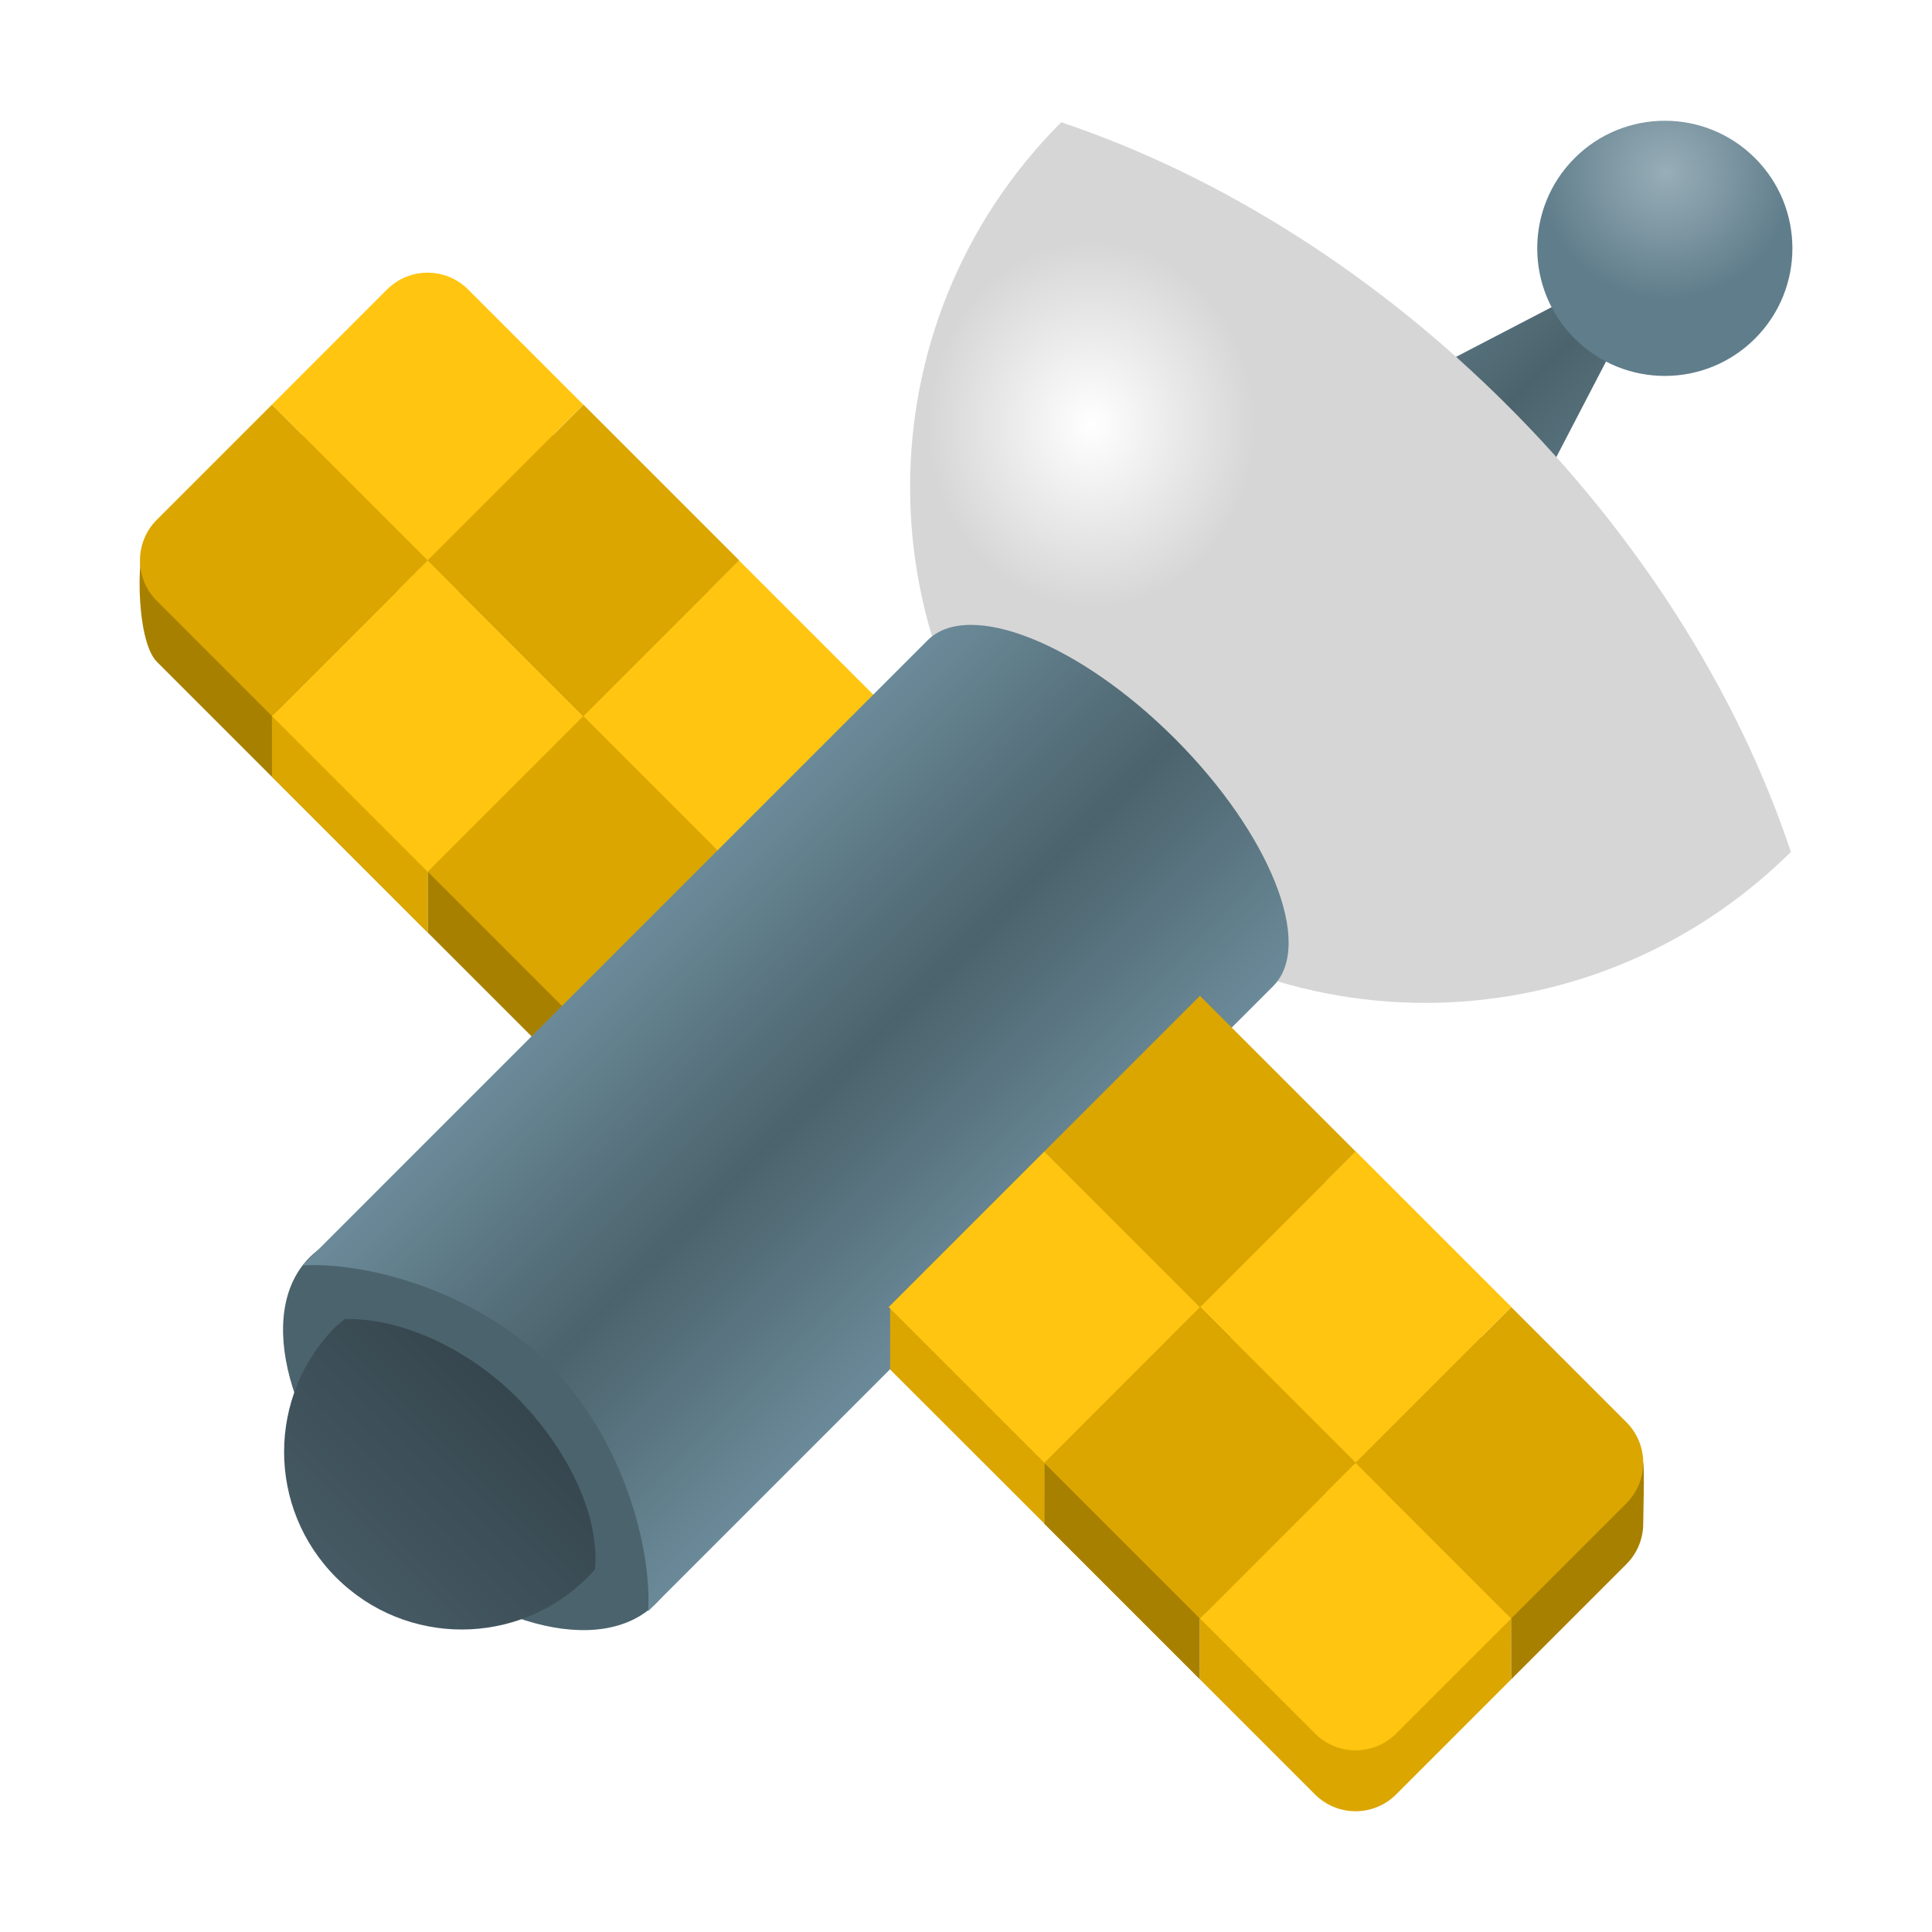
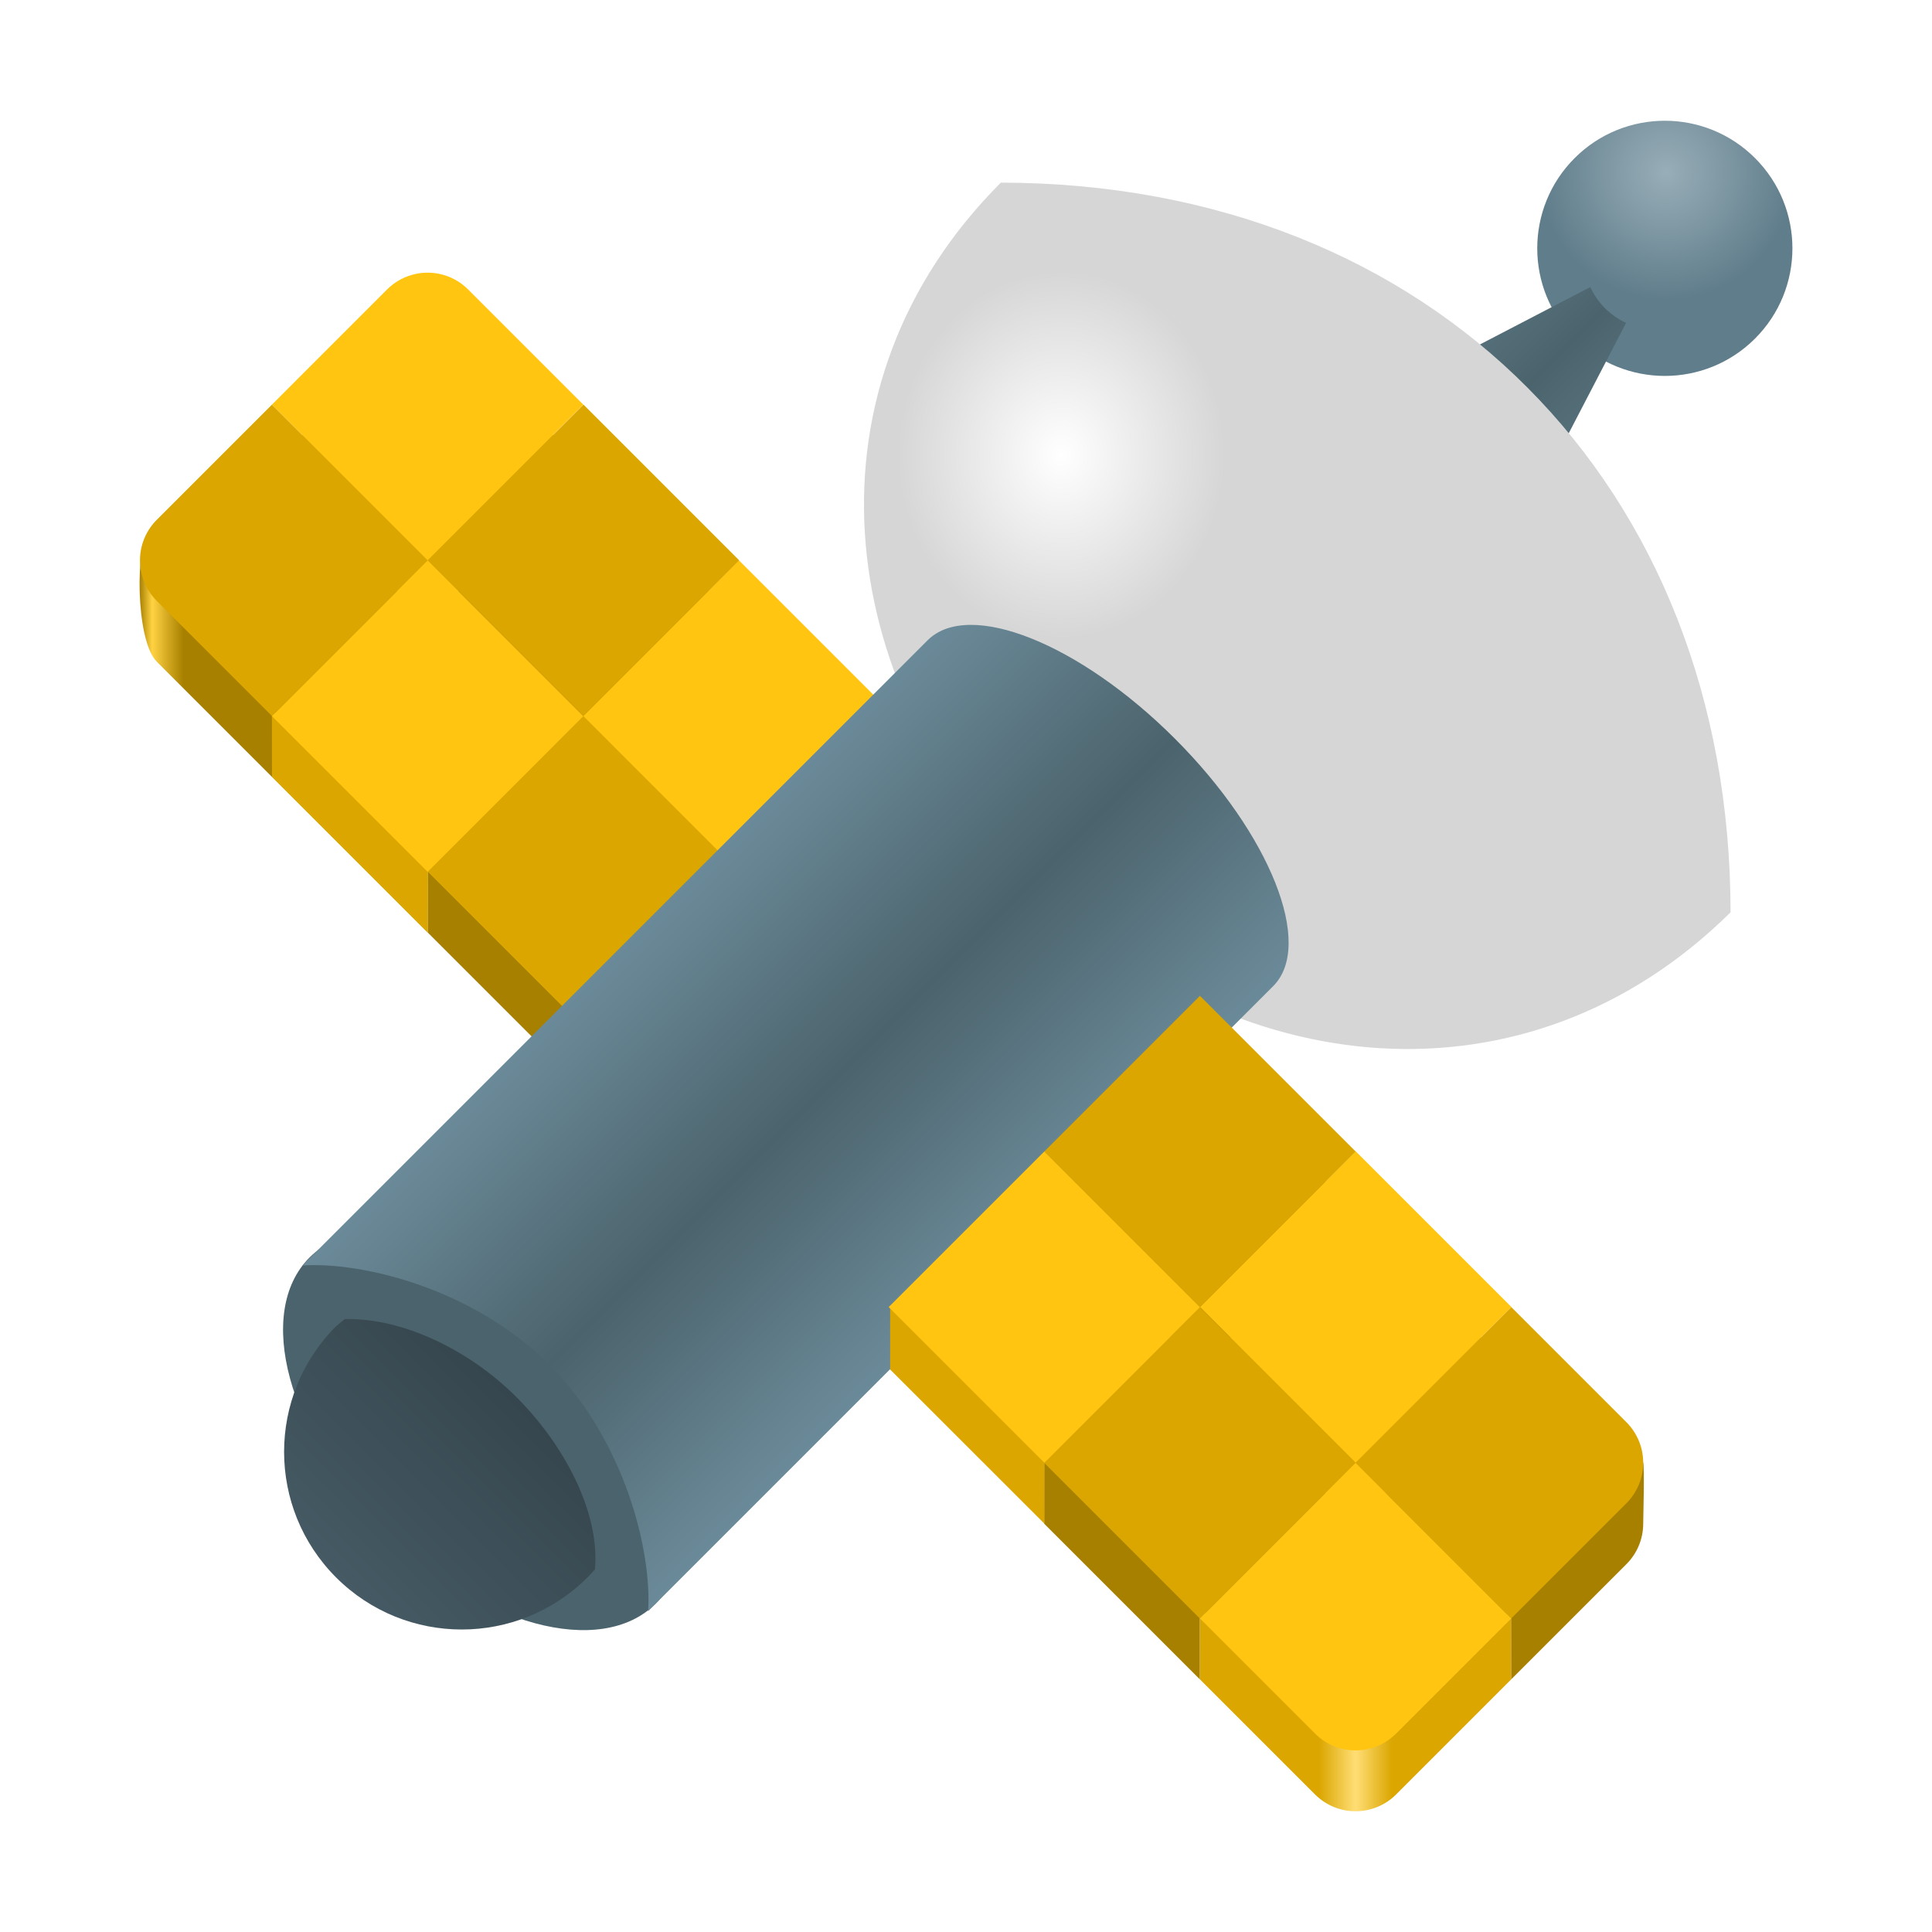
<svg xmlns="http://www.w3.org/2000/svg" xmlns:xlink="http://www.w3.org/1999/xlink" width="128" height="128" version="1" id="svg54">
  <defs id="defs58">
+     <linearGradient id="linearGradient3">
+       <stop style="stop-color:#a88000;stop-opacity:1;" offset="0" id="stop4" />
+       <stop style="stop-color:#ffd242;stop-opacity:1;" offset="0.044" id="stop6" />
+       <stop style="stop-color:#a88000;stop-opacity:1;" offset="0.152" id="stop5" />
+     </linearGradient>
+     <linearGradient id="linearGradient1">
+       <stop style="stop-color:#dba600;stop-opacity:1;" offset="0.383" id="stop1" />
+       <stop style="stop-color:#ffde75;stop-opacity:1;" offset="0.5" id="stop3" />
+       <stop style="stop-color:#dba600;stop-opacity:1;" offset="0.618" id="stop2" />
+     </linearGradient>
    <linearGradient id="linearGradient30827" gradientTransform="matrix(2.358499,0,0,2.251294,-67.7898,-223.7432)" gradientUnits="userSpaceOnUse" x1="12.5" x2="19.5" y1="113.833" y2="113.833">
      <stop offset="0" stop-color="#c0bfbc" id="stop30821" style="stop-color:#6b8a99;stop-opacity:1;" />
      <stop offset="0.5" stop-color="#9a9996" id="stop30823" style="stop-color:#4b636c;stop-opacity:1;" />
      <stop offset="1" stop-color="#c0bfbc" id="stop30825" style="stop-color:#6b8a99;stop-opacity:1;" />
    </linearGradient>
    <linearGradient id="linearGradient4248">
      <stop style="stop-color:#98aeb8;stop-opacity:1;" offset="0" id="stop4246" />
      <stop style="stop-color:#607d8b;stop-opacity:1;" offset="1" id="stop4244" />
    </linearGradient>
    <linearGradient id="linearGradient4238">
      <stop style="stop-color:#ffffff;stop-opacity:1;" offset="0" id="stop4234" />
      <stop style="stop-color:#d6d6d6;stop-opacity:1;" offset="1" id="stop4236" />
    </linearGradient>
    <linearGradient id="linearGradient4230">
      <stop style="stop-color:#455a64;stop-opacity:1;" offset="0" id="stop4226" />
      <stop style="stop-color:#303e45;stop-opacity:1;" offset="1" id="stop4228" />
    </linearGradient>
-     <linearGradient id="linearGradient4220">
-       <stop style="stop-color:#607d8b;stop-opacity:1;" offset="0" id="stop4216" />
-       <stop style="stop-color:#6b8a99;stop-opacity:1;" offset="0.5" id="stop4224" />
-       <stop style="stop-color:#4b636c;stop-opacity:1;" offset="1" id="stop4218" />
-     </linearGradient>
-     <linearGradient xlink:href="#linearGradient4220" id="linearGradient4222" x1="74.709" y1="2.594" x2="103.46" y2="2.594" gradientUnits="userSpaceOnUse" />
-     <linearGradient xlink:href="#linearGradient4230" id="linearGradient4232" x1="-44.085" y1="89.092" x2="-23.208" y2="89.092" gradientUnits="userSpaceOnUse" />
-     <radialGradient xlink:href="#linearGradient4238" id="radialGradient4242" cx="76.91" cy="20.806" fx="76.91" fy="20.806" r="25.874" gradientUnits="userSpaceOnUse" gradientTransform="matrix(0.3719301,0,0,0.4177895,48.30456,17.0757)" />
-     <radialGradient xlink:href="#linearGradient4248" id="radialGradient4250" cx="66.115" cy="86" fx="66.115" fy="86" r="7.496" gradientUnits="userSpaceOnUse" />
-     <linearGradient xlink:href="#h" id="linearGradient9923" gradientUnits="userSpaceOnUse" gradientTransform="matrix(-2.358499,0,0,-2.251294,191.2751,332.644)" x1="12.5" y1="113.833" x2="19.5" y2="113.833" />
-     <linearGradient id="h" gradientTransform="matrix(2.358499,0,0,2.251294,-67.7898,-223.7432)" gradientUnits="userSpaceOnUse" x1="12.5" x2="19.5" y1="113.833" y2="113.833">
-       <stop offset="0" stop-color="#c0bfbc" id="stop2045" />
-       <stop offset="0.5" stop-color="#9a9996" id="stop2047" />
-       <stop offset="1" stop-color="#c0bfbc" id="stop2049" />
-     </linearGradient>
-     <linearGradient xlink:href="#h" id="linearGradient10159" gradientUnits="userSpaceOnUse" gradientTransform="matrix(2.358499,0,0,-2.251294,118.3163,268.085)" x1="12.5" y1="113.833" x2="19.5" y2="113.833" />
-     <radialGradient xlink:href="#linearGradient4238" id="radialGradient4242-8" cx="76.91" cy="20.806" fx="76.91" fy="20.806" r="25.874" gradientUnits="userSpaceOnUse" gradientTransform="matrix(0.2629943,-0.2629943,0.2954218,0.2954218,276.1129,28.17353)" />
-     <radialGradient xlink:href="#linearGradient4248" id="radialGradient4250-4" cx="66.115" cy="86" fx="66.115" fy="86" r="7.496" gradientUnits="userSpaceOnUse" gradientTransform="translate(-45.85417,229.882)" />
-     <radialGradient xlink:href="#linearGradient4248" id="radialGradient4250-4-7" cx="66.115" cy="86" fx="66.115" fy="86" r="7.496" gradientUnits="userSpaceOnUse" gradientTransform="matrix(1.127723,0,0,1.127723,-5.917445,-8.574658)" />
-     <radialGradient xlink:href="#linearGradient4238" id="radialGradient4242-8-5" cx="76.91" cy="20.806" fx="76.91" fy="20.806" r="25.874" gradientUnits="userSpaceOnUse" gradientTransform="matrix(0.4194319,0,0,0.4711536,40.71664,20.8877)" />
-     <linearGradient xlink:href="#linearGradient30827" id="linearGradient31473" gradientUnits="userSpaceOnUse" gradientTransform="matrix(0.7974163,0.7974252,-0.7974163,0.7974252,-154.906,-223.8462)" x1="306.782" y1="1.089" x2="331.166" y2="1.089" />
-     <linearGradient xlink:href="#linearGradient30827" id="linearGradient31475" gradientUnits="userSpaceOnUse" gradientTransform="matrix(-3.272339,-3.272376,1.795218,-1.795238,-79.42703,314.1293)" x1="12.5" y1="113.833" x2="19.5" y2="113.833" />
-     <linearGradient xlink:href="#linearGradient4230" id="linearGradient31477" gradientUnits="userSpaceOnUse" gradientTransform="matrix(0.7974163,-0.7974252,0.7974163,0.7974252,-12.966,0.8675676)" x1="-44.085" y1="89.092" x2="-23.208" y2="89.092" />
+     <radialGradient xlink:href="#linearGradient4248" id="radialGradient4250-4-7" cx="66.115" cy="86" fx="66.115" fy="86" r="7.496" gradientUnits="userSpaceOnUse" gradientTransform="matrix(1.127723,0,0,1.127723,-4.575169,-10.84294)" />
+     <radialGradient xlink:href="#linearGradient4238" id="radialGradient4242-8-5" cx="76.91" cy="20.806" fx="76.91" fy="20.806" r="25.874" gradientUnits="userSpaceOnUse" gradientTransform="matrix(0.4194319,0,0,0.4711536,38.06186,20.33464)" />
+     <linearGradient xlink:href="#linearGradient30827" id="linearGradient31473" gradientUnits="userSpaceOnUse" gradientTransform="matrix(0.7974163,0.7974252,-0.7974163,0.7974252,-155.5608,-226.3992)" x1="306.782" y1="1.089" x2="331.166" y2="1.089" />
+     <linearGradient xlink:href="#linearGradient30827" id="linearGradient31475" gradientUnits="userSpaceOnUse" gradientTransform="matrix(-3.272339,-3.272376,1.795218,-1.795238,-80.08181,311.5763)" x1="12.5" y1="113.833" x2="19.5" y2="113.833" />
+     <linearGradient xlink:href="#linearGradient4230" id="linearGradient31477" gradientUnits="userSpaceOnUse" gradientTransform="matrix(0.7974163,-0.7974252,0.7974163,0.7974252,-13.62078,-1.685494)" x1="-44.085" y1="89.092" x2="-23.208" y2="89.092" />
+     <linearGradient xlink:href="#linearGradient1" id="linearGradient2" x1="79.488" y1="110.472" x2="100.125" y2="110.472" gradientUnits="userSpaceOnUse" />
+     <linearGradient xlink:href="#linearGradient3" id="linearGradient5" x1="9.247" y1="41.156" x2="28.331" y2="41.156" gradientUnits="userSpaceOnUse" />
  </defs>
  <g id="g37851">
    <g id="g37835">
-       <path style="fill:#a88000;fill-opacity:1;stroke-width:2.5" d="m 9.834,35.736 c -0.799,-0.067 -0.931,6.62 0.56,8.11 l 7.624,7.624 L 28.331,41.156 18.017,30.841 Z" id="path8-5" />
+       <path style="fill:url(#linearGradient5);fill-opacity:1;stroke-width:2.5" d="m 9.834,35.736 c -0.799,-0.067 -0.931,6.62 0.56,8.11 l 7.624,7.624 L 28.331,41.156 18.017,30.841 Z" id="path8-5" />
      <rect style="fill:#dba600;fill-opacity:1;stroke-width:2.5" width="14.588" height="14.588" x="-9.072" y="63.718" transform="rotate(-45)" id="rect12-5" />
      <rect style="fill:#a88000;fill-opacity:1;stroke-width:2.5" width="14.588" height="14.588" x="-5.528" y="49.143" transform="matrix(-0.7071068,0.7071068,0.7071068,0.7071068,0,0)" id="rect14-6" />
      <path id="rect10-3" style="fill:#a88000;fill-opacity:1;stroke-width:2.5" d="m 28.334,61.777 8.97e-4,-4.135 10.314,-6.18 10.315,10.315 -10.315,10.315 z" />
      <path id="rect16-2" style="fill:#dba600;fill-opacity:1;stroke-width:2.5" d="m 28.334,41.164 -10.319,6.188 0.005,4.127 10.315,10.315 0.011,-4.166 10.304,-6.149 z" />
      <path style="fill:#dba600;fill-opacity:1;stroke-width:2.5" d="M 18.017,30.841 28.331,41.156 38.646,30.841 31.022,23.217 c -1.491,-1.491 -3.891,-1.491 -5.382,0 z" id="path18-9" />
    </g>
    <g id="g37759" transform="translate(-0.6547786,-2.553062)">
      <path style="fill:#dba600;fill-opacity:1;stroke-width:2.5" d="m 11.047,36.985 c -1.491,1.491 -1.491,3.891 0,5.382 L 18.671,49.99 28.986,39.675 18.671,29.361 Z" id="path8" />
      <rect style="fill:#dba600;fill-opacity:1;stroke-width:2.5" width="14.588" height="14.588" x="-22.138" y="63.134" transform="rotate(-45)" id="rect10" />
      <rect style="fill:#ffc510;fill-opacity:1;stroke-width:2.5" width="14.588" height="14.588" x="-7.563" y="63.134" transform="rotate(-45)" id="rect12" />
      <rect style="fill:#dba600;fill-opacity:1;stroke-width:2.5" width="14.588" height="14.588" x="-7.037" y="48.559" transform="matrix(-0.7071068,0.7071068,0.7071068,0.7071068,0,0)" id="rect14" />
      <rect style="fill:#ffc510;fill-opacity:1;stroke-width:2.5" width="14.588" height="14.588" x="7.563" y="48.559" transform="matrix(-0.7071068,0.7071068,0.7071068,0.7071068,0,0)" id="rect16" />
      <path style="fill:#ffc510;fill-opacity:1;stroke-width:2.5" d="M 18.671,29.361 28.986,39.675 39.3,29.361 31.676,21.737 c -1.491,-1.491 -3.891,-1.491 -5.382,0 z" id="path18" />
    </g>
  </g>
-   <g id="g37685" transform="translate(-0.6547786,-2.553062)">
-     <path d="m 44.099,108.795 c 3.636,-3.636 1.452,-11.717 -4.885,-18.054 -6.331,-6.331 -14.412,-8.516 -18.048,-4.879 -3.636,3.636 -1.452,11.717 4.879,18.048 6.337,6.337 14.417,8.521 18.053,4.885 z m 0,0" fill="#c0bfbc" fill-rule="evenodd" id="path2103-4-2" style="display:inline;fill:#4b636c;fill-opacity:1;stroke-width:1.727;enable-background:new" />
-     <path style="fill:url(#linearGradient31473);fill-opacity:1;stroke-width:0.29" d="M 110.954,19.006 102.056,36.127 95.929,53.476 87.479,42.482 76.485,34.031 93.833,27.904 Z" id="path36-5-0" />
-     <circle style="fill:url(#radialGradient4250-4-7);fill-opacity:1;stroke-width:2.113" cx="65.017" cy="91.896" r="8.453" transform="matrix(0.7071028,-0.7071107,0.7071028,0.7071107,0,0)" id="circle40-7-1" />
-     <path style="fill:url(#radialGradient4242-8-5);fill-opacity:1;stroke-width:2.113" d="m 119.307,58.997 c -13.47,13.321 -34.994,13.35 -48.344,4e-6 -13.35,-13.35 -13.35,-34.994 2e-6,-48.344 21.636,7.264 41.115,26.673 48.344,48.344 z" id="path48-5-9" />
-     <path d="M 43.594,109.3 85.011,67.883 C 87.731,65.152 84.815,57.813 78.496,51.493 72.176,45.174 64.839,42.247 62.113,44.972 l -0.006,0.006 -41.416,41.417 c 3.887,-0.256 11.259,1.478 16.342,6.562 5.078,5.078 6.812,12.45 6.562,16.343 z" fill="url(#h)" fill-rule="evenodd" id="path2095-1-7-6" style="display:inline;fill:url(#linearGradient31475);stroke-width:1.488;enable-background:new" />
-     <path id="circle34-4-0-2" style="fill:url(#linearGradient31477);fill-opacity:1;stroke-width:2.113" d="m 34.866,95.11 c -3.138,-3.138 -7.554,-5.253 -11.364,-5.166 -0.198,0.152 -0.39,0.311 -0.578,0.475 -4.596,4.597 -4.596,12.049 0,16.646 4.597,4.596 12.049,4.596 16.646,0 0.174,-0.174 0.342,-0.354 0.505,-0.539 0.325,-3.835 -2.071,-8.278 -5.209,-11.417 z" />
+   <g id="g6">
+     <path d="M 43.445,106.242 C 47.081,102.606 44.896,94.525 38.56,88.188 32.228,81.857 24.148,79.672 20.512,83.309 c -3.636,3.636 -1.452,11.717 4.879,18.048 6.337,6.337 14.417,8.521 18.053,4.885 z m 0,0" fill="#c0bfbc" fill-rule="evenodd" id="path2103-4-2" style="display:inline;fill:#4b636c;fill-opacity:1;stroke-width:1.727;enable-background:new" />
+     <circle style="fill:url(#radialGradient4250-4-7);fill-opacity:1;stroke-width:2.113" cx="66.36" cy="89.628" r="8.453" transform="matrix(0.7071028,-0.7071107,0.7071028,0.7071107,0,0)" id="circle40-7-1" />
+     <path id="path36-5-0" style="fill:url(#linearGradient31473);fill-opacity:1;stroke-width:0.29" d="M 105.361 19.02 L 93.178 25.352 L 75.83 31.479 L 86.824 39.93 L 95.273 50.922 L 101.402 33.574 L 107.732 21.393 A 5 5 0 0 1 106.332 20.42 A 5 5 0 0 1 105.361 19.02 z " />
+     <path style="fill:url(#radialGradient4242-8-5);fill-opacity:1;stroke-width:2.113" d="M 114.653,60.444 C 101.183,73.765 81.659,71.794 68.309,58.444 54.959,45.094 52.959,25.45 66.309,12.1 94.948,12.144 114.643,32.2 114.653,60.444 Z" id="path48-5-9" />
+     <path d="M 42.939,106.747 84.356,65.33 C 87.076,62.598 84.161,55.26 77.841,48.94 71.522,42.621 64.184,39.694 61.458,42.419 l -0.006,0.006 -41.416,41.417 c 3.887,-0.256 11.259,1.478 16.342,6.562 5.078,5.078 6.812,12.45 6.562,16.343 z" fill="url(#h)" fill-rule="evenodd" id="path2095-1-7-6" style="display:inline;fill:url(#linearGradient31475);stroke-width:1.488;enable-background:new" />
+     <path id="circle34-4-0-2" style="fill:url(#linearGradient31477);fill-opacity:1;stroke-width:2.113" d="m 34.211,92.557 c -3.138,-3.138 -7.554,-5.253 -11.364,-5.166 -0.198,0.152 -0.39,0.311 -0.578,0.475 -4.596,4.597 -4.596,12.049 0,16.646 4.597,4.596 12.049,4.596 16.646,0 0.174,-0.174 0.342,-0.354 0.505,-0.539 0.325,-3.835 -2.071,-8.278 -5.209,-11.417 z" />
  </g>
  <g id="g37895">
    <g id="g37879">
-       <path style="fill:#dba600;fill-opacity:1;stroke-width:2.5" d="m 79.495,111.258 7.624,7.624 c 1.491,1.491 3.891,1.491 5.382,0 l 7.624,-7.624 -0.006,-4.128 -10.308,-6.187 -10.322,6.171 z" id="path20-1" />
+       <path style="fill:url(#linearGradient2);fill-opacity:1;stroke-width:2.5" d="m 79.495,111.258 7.624,7.624 c 1.491,1.491 3.891,1.491 5.382,0 l 7.624,-7.624 -0.006,-4.128 -10.308,-6.187 -10.322,6.171 z" id="path20-1" />
      <path style="fill:#a88000;fill-opacity:1;stroke-width:2.5" d="m 89.81,100.944 10.305,6.185 0.01,4.129 7.624,-7.624 c 0.739,-0.739 1.112,-1.702 1.118,-2.666 0.002,-0.353 0.095,-3.722 -8e-4,-4.065 -0.171,-0.609 -0.636,1.831 -1.117,1.35 l -7.624,-7.624 z" id="path22-2" />
      <rect style="fill:#dba600;fill-opacity:1;stroke-width:2.5" width="14.588" height="14.588" x="-6.723" y="120.294" transform="matrix(-0.7071068,0.7071068,0.7071068,0.7071068,0,0)" id="rect24-7" />
      <path id="rect26-0" style="fill:#a88000;fill-opacity:1;stroke-width:2.5" d="m 79.491,90.631 -10.31,6.17 -0.005,4.145 10.315,10.315 -0.002,-4.154 10.317,-6.161 z" />
      <rect style="fill:#a88000;fill-opacity:1;stroke-width:2.5" width="14.588" height="14.588" x="-7.877" y="105.719" transform="rotate(-45)" id="rect30-3" />
      <path id="rect28-9" style="fill:#dba600;fill-opacity:1;stroke-width:2.5" d="m 58.975,90.734 8.16e-4,-4.157 10.219,-6.261 10.315,10.315 -10.32,6.16 0.005,4.155 z" />
    </g>
    <g id="g37871">
      <path style="fill:#ffc510;fill-opacity:1;stroke-width:2.5" d="m 79.495,107.225 7.624,7.624 c 1.491,1.491 3.891,1.491 5.382,0 l 7.624,-7.624 -10.315,-10.315 z" id="path20" />
      <path style="fill:#dba600;fill-opacity:1;stroke-width:2.5" d="m 89.809,96.91 10.315,10.315 7.624,-7.624 c 1.491,-1.491 1.491,-3.891 0,-5.382 l -7.624,-7.624 z" id="path22" />
      <rect style="fill:#ffc510;fill-opacity:1;stroke-width:2.5" width="14.588" height="14.588" x="-9.575" y="117.442" transform="matrix(-0.7071068,0.7071068,0.7071068,0.7071068,0,0)" id="rect24" />
      <rect style="fill:#dba600;fill-opacity:1;stroke-width:2.5" width="14.588" height="14.588" x="5.025" y="117.442" transform="matrix(-0.7071068,0.7071068,0.7071068,0.7071068,0,0)" id="rect26" />
      <rect style="fill:#ffc510;fill-opacity:1;stroke-width:2.5" width="14.588" height="14.588" x="-19.6" y="102.867" transform="rotate(-45)" id="rect28" />
      <rect style="fill:#dba600;fill-opacity:1;stroke-width:2.5" width="14.588" height="14.588" x="-5.025" y="102.867" transform="rotate(-45)" id="rect30" />
    </g>
  </g>
</svg>
